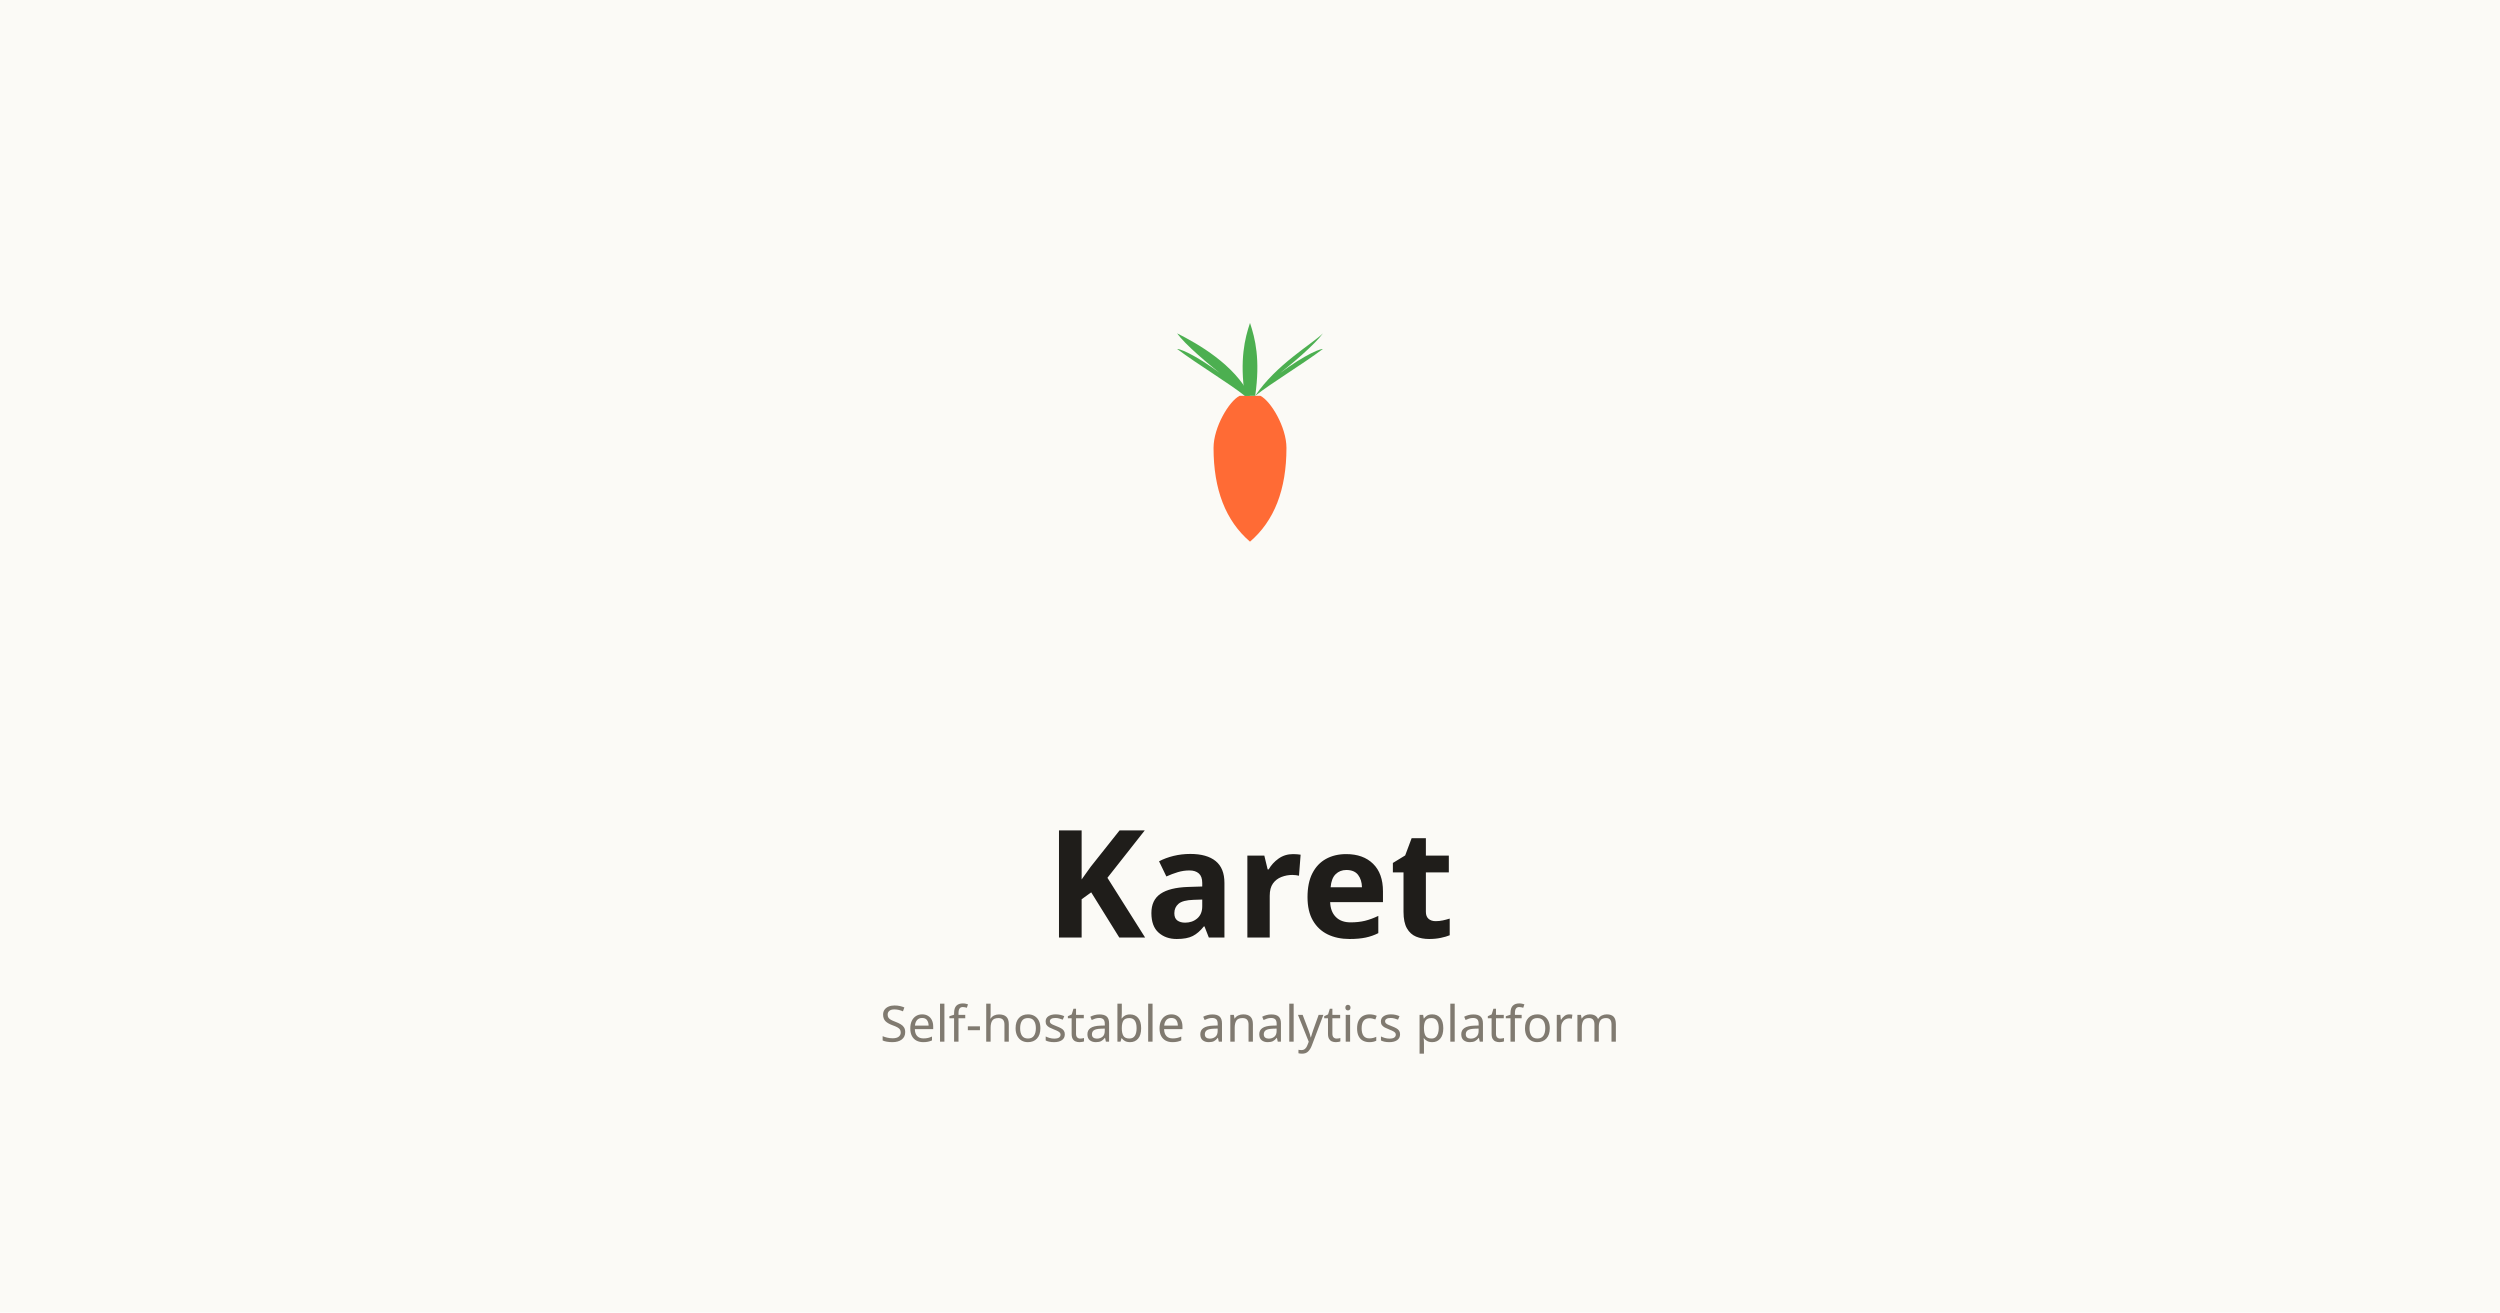
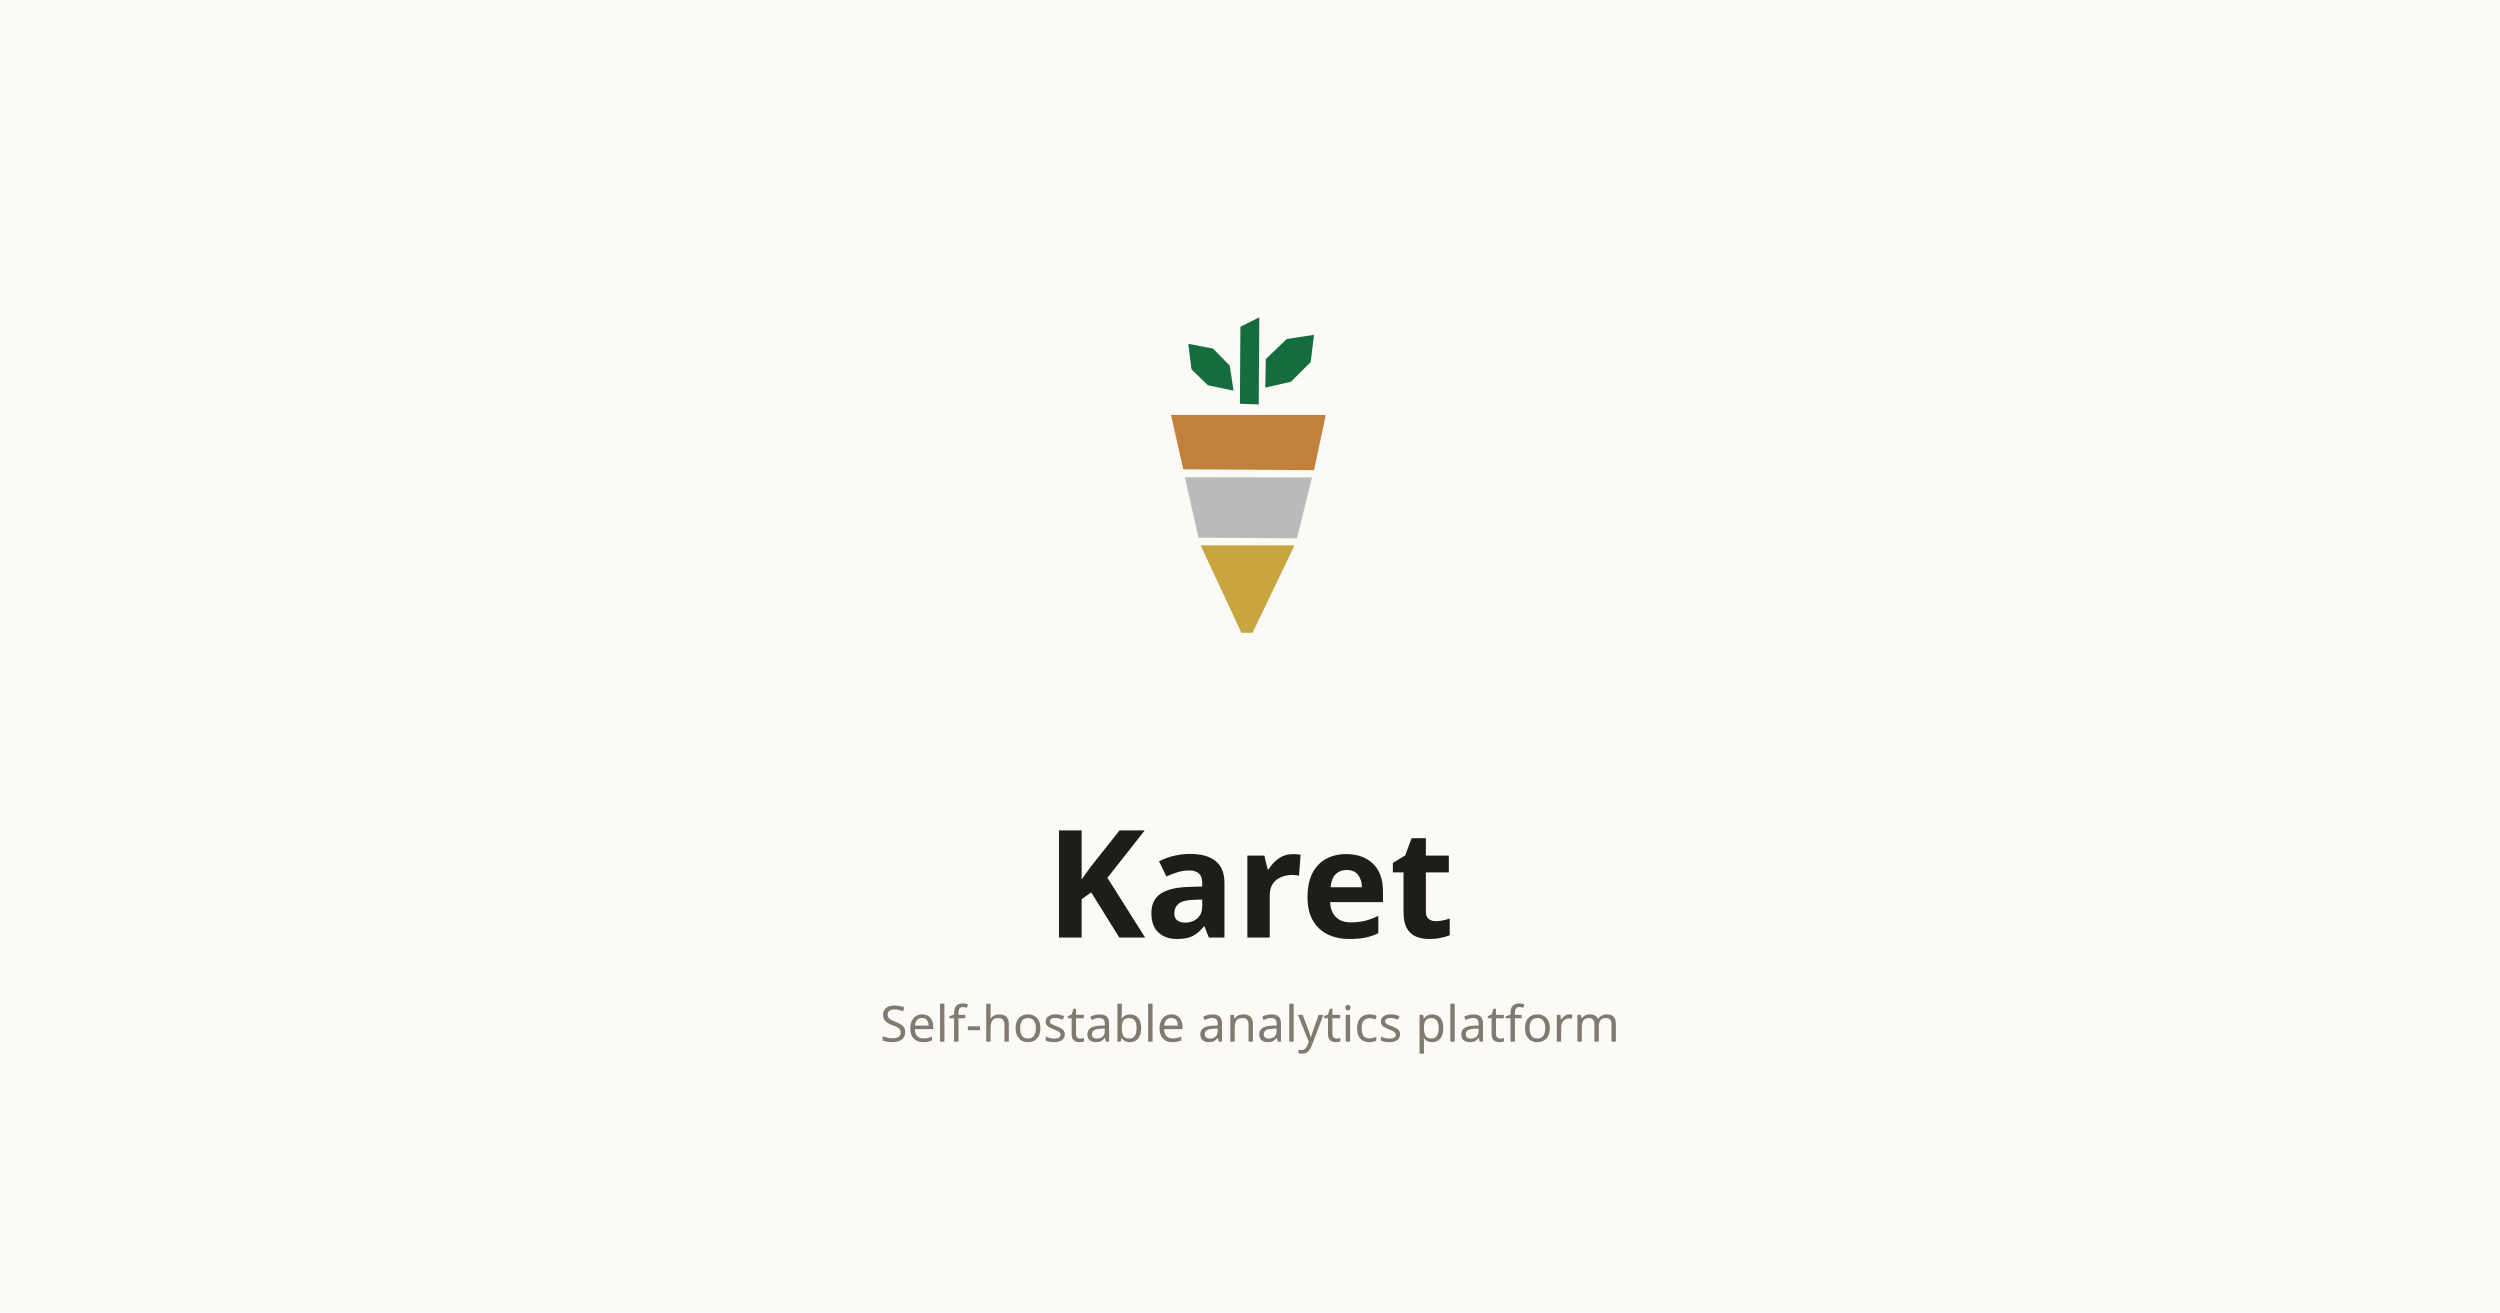
<svg xmlns="http://www.w3.org/2000/svg" width="1200" height="630" viewBox="0 0 1200 630">
  <rect width="1200" height="630" fill="#fbfaf6" />
-   <g transform="translate(540,150) scale(5)">
-     <path d="M11 8 C10 8.5, 8.5 11, 8.5 13 Q8.5 19, 12 22 Q15.5 19, 15.5 13 C15.5 11, 14 8.5, 13 8 Z" fill="#ff6b35" />
-     <path d="M12 8 C10.5 5, 7 3, 5 2 C5.7 3, 8 5, 10 6.5 C7.5 4.5, 5.5 3.5, 5 3.5 C7 5, 10 6.8, 11.5 8 Z" fill="#4caf50" />
-     <path d="M11.5 8 C11 4.5, 11.5 2.5, 12 1 C12.5 2.5, 13 4.5, 12.5 8 Z" fill="#4caf50" />
-     <path d="M12.5 8 C14.5 5, 18 3, 19 2 C18.3 3, 16 5, 14 6.5 C16.5 4.5, 18.5 3.5, 19 3.5 C17 5, 14 6.8, 12.5 8 Z" fill="#4caf50" />
+   <g transform="translate(520,150) scale(2.5)">
+     <path fill="#c1803c" d="m 16.832,19.662 2.356,10.442 25.105,0.164 2.262,-10.585 z" />
+     <path fill="#bababa" d="m 19.494,31.628 2.61,11.611 18.916,0.124 2.879,-11.688 z" />
+     <path fill="#c9a53e" d="m 22.52,44.711 7.821,16.771 2.158,0.014 8.041,-16.78 z" />
+     <path fill="#156d3e" d="M 30.062,17.522 30.158,2.731 33.786,0.925 33.676,17.65 Z" />
+     <path fill="#156d3e" d="m 28.837,15.005 -4.904,-1.025 -3.164,-3.052 -0.615,-4.917 4.743,0.92 3.216,3.262 z" />
+     <path fill="#156d3e" d="m 34.939,14.418 0.09,-5.488 4.018,-3.842 5.24,-0.802 -0.628,5.223 -3.802,3.791 z" />
  </g>
  <text x="600" y="450" text-anchor="middle" font-family="system-ui,sans-serif" font-size="72" font-weight="700" fill="#1f1d1a">Karet</text>
  <text x="600" y="500" text-anchor="middle" font-family="system-ui,sans-serif" font-size="24" fill="#807a70">Self-hostable analytics platform</text>
</svg>
